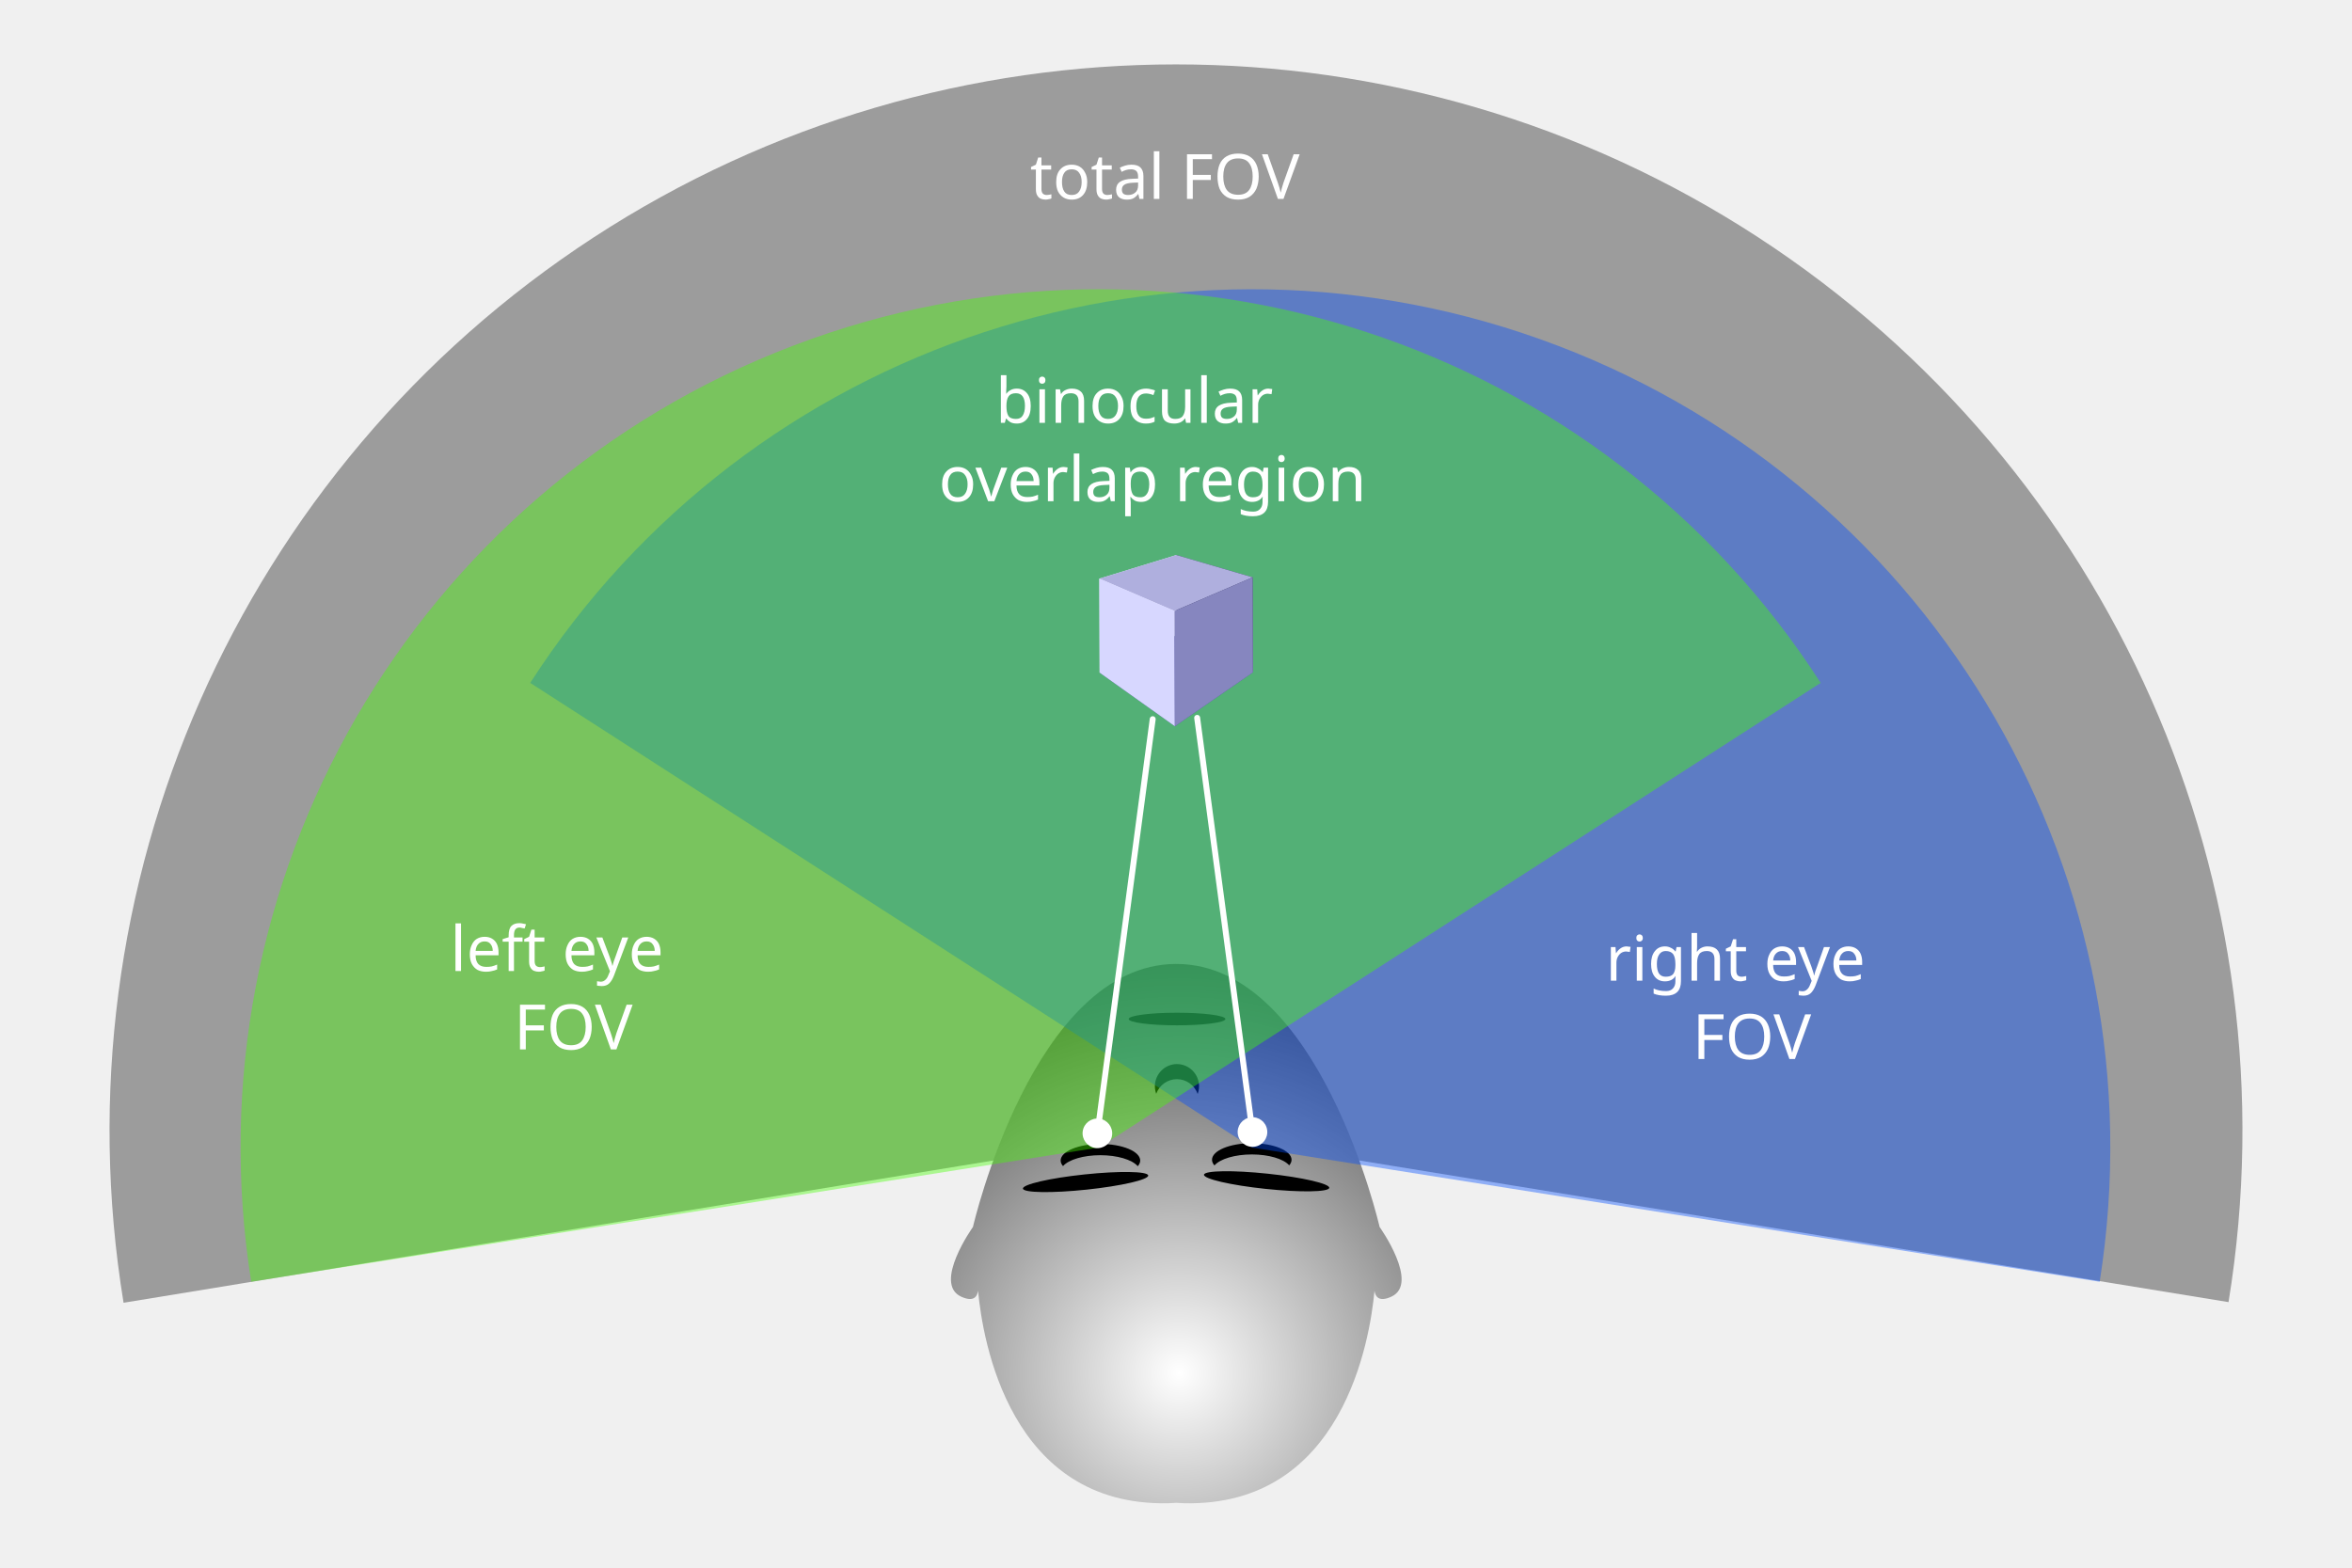
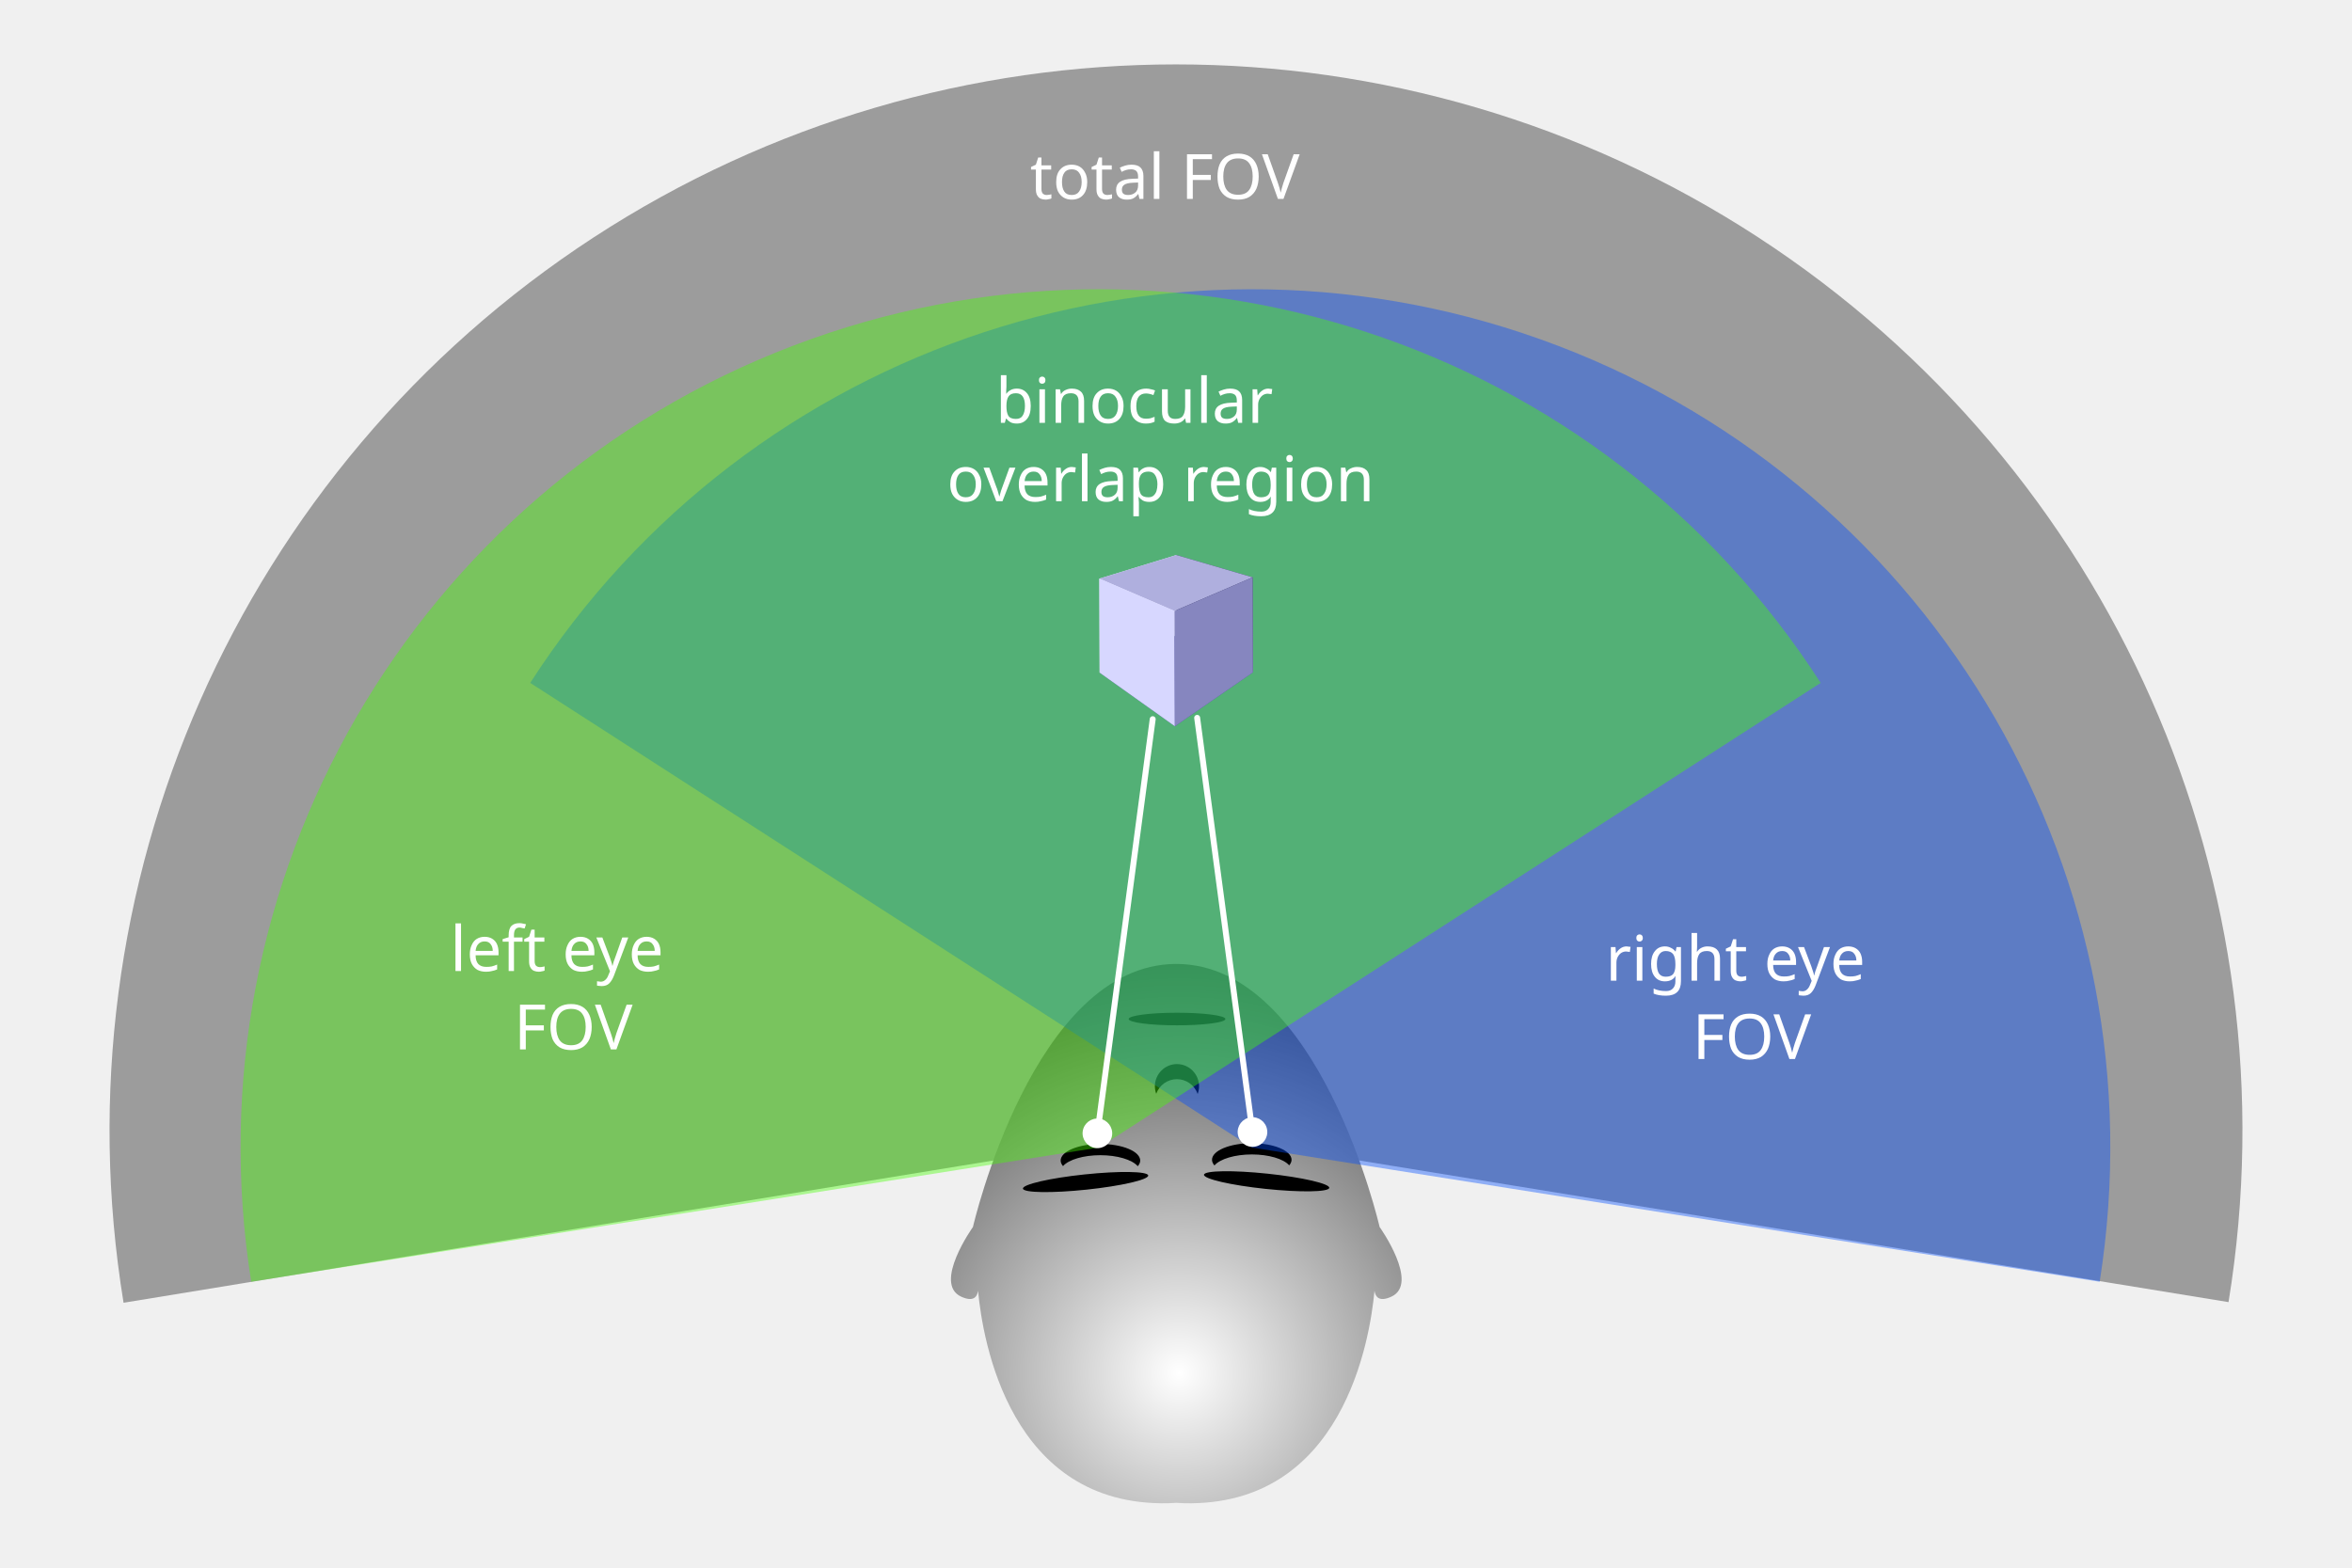
<svg xmlns="http://www.w3.org/2000/svg" xmlns:xlink="http://www.w3.org/1999/xlink" width="600" height="400" viewBox="0 0 158.75 105.833">
  <defs>
-     <radialGradient xlink:href="#a" id="b" cx="73.861" cy="251.565" fx="73.861" fy="251.565" r="15.208" gradientTransform="matrix(2.0102 0 0 1.9916 -68.886 -408.32)" gradientUnits="userSpaceOnUse" />
+     <radialGradient id="b" cx="73.861" cy="251.565" r="15.208" fx="73.861" fy="251.565" gradientTransform="matrix(2.0102 0 0 1.9916 -68.886 -408.32)" gradientUnits="userSpaceOnUse" xlink:href="#a" />
    <linearGradient id="a">
      <stop style="stop-color:#fff;stop-opacity:1" offset="0" />
      <stop style="stop-color:#3c3c3c;stop-opacity:1" offset="1" />
    </linearGradient>
-     <marker style="overflow:visible" id="c" refX="0" refY="0" orient="auto" markerWidth="1" markerHeight="1" viewBox="0 0 1 1" preserveAspectRatio="xMidYMid">
+     <marker style="overflow:visible" id="c" markerHeight="1" markerWidth="1" orient="auto" preserveAspectRatio="xMidYMid" refX="0" refY="0" viewBox="0 0 1 1">
      <path transform="scale(.5)" style="fill:#fff;fill-rule:evenodd;stroke:none" d="M5 0c0 2.76-2.24 5-5 5s-5-2.24-5-5 2.3-5 5-5c2.76 0 5 2.24 5 5z" />
    </marker>
  </defs>
  <path style="fill:#9c9c9c;fill-opacity:1;stroke:none;stroke-width:.4;stroke-linecap:round;stroke-linejoin:round;stroke-dasharray:none;stroke-opacity:1" d="M8.34 87.948a71.979 71.979 0 0 1 31.718-71.914 71.979 71.979 0 0 1 78.597-.023 71.979 71.979 0 0 1 31.761 71.894L79.375 76.326Z" />
  <text xml:space="preserve" style="font-size:4.233px;font-family:FreeSerif;-inkscape-font-specification:'FreeSerif, Normal';fill:#9c9c9c;fill-opacity:1;stroke:none;stroke-width:.4;stroke-linecap:round;stroke-linejoin:round;stroke-dasharray:none;stroke-opacity:1" x="69.529" y="13.431">
    <tspan style="font-style:normal;font-variant:normal;font-weight:400;font-stretch:normal;font-size:4.233px;font-family:sans-serif;-inkscape-font-specification:sans-serif;fill:#fff;fill-opacity:1;stroke:none;stroke-width:.4;stroke-opacity:1" x="69.529" y="13.431">total FOV</tspan>
  </text>
  <path style="fill:url(#b);stroke-width:.5;stroke-linecap:round;stroke-linejoin:round" d="M79.38 65.075c-9.64.02-13.71 17.757-13.71 17.757s-2.721 3.816-.795 4.704c.812.374 1.077.031 1.141-.4.306 3.313 2.127 14.575 12.838 14.346a9.52 9.52 0 0 0 .54-.027c.177.014.357.023.54.027 10.711.23 12.532-11.034 12.837-14.345.065.43.33.773 1.141.399 1.927-.888-.794-4.704-.794-4.704s-4.07-17.736-13.71-17.757l-.014.017z" />
  <g transform="translate(-27.117 -93.595)">
    <path style="fill:#000;fill-opacity:1;stroke-width:.682;stroke-linecap:round;stroke-linejoin:round" d="M101.391 170.824a2.685 1.12 0 0 0-2.685 1.12 2.685 1.12 0 0 0 .16.373 2.685 1.12 0 0 1 2.517-.736 2.685 1.12 0 0 1 2.528.744 2.685 1.12 0 0 0 .166-.38 2.685 1.12 0 0 0-2.686-1.121z" />
    <path style="fill:#000;fill-opacity:1;stroke-width:.589;stroke-linecap:round;stroke-linejoin:round" d="M106.557 165.43a1.49 1.504 0 0 0-1.49 1.505 1.49 1.504 0 0 0 .089.5 1.49 1.504 0 0 1 1.396-.987 1.49 1.504 0 0 1 1.403.998 1.49 1.504 0 0 0 .092-.511 1.49 1.504 0 0 0-1.49-1.504z" />
    <ellipse style="fill:#000;fill-opacity:1;stroke-width:.5;stroke-linecap:round;stroke-linejoin:round" cx="106.562" cy="162.388" rx="3.264" ry=".425" />
    <ellipse style="fill:#000;fill-opacity:1;stroke-width:.539;stroke-linecap:round;stroke-linejoin:round" cx="74.95" cy="183.09" rx="4.251" ry=".518" transform="matrix(.99448 -.1049 .1412 .98998 0 0)" />
    <path style="fill:#000;fill-opacity:1;stroke-width:.682;stroke-linecap:round;stroke-linejoin:round" d="M111.607 170.772a2.685 1.12 0 0 1 2.685 1.12 2.685 1.12 0 0 1-.159.374 2.685 1.12 0 0 0-2.517-.736 2.685 1.12 0 0 0-2.529.744 2.685 1.12 0 0 1-.165-.381 2.685 1.12 0 0 1 2.685-1.121z" />
    <ellipse style="fill:#000;fill-opacity:1;stroke-width:.539;stroke-linecap:round;stroke-linejoin:round" cx="-136.048" cy="160.681" rx="4.251" ry=".518" transform="matrix(-.99448 -.1049 -.1412 .98998 0 0)" />
  </g>
  <path style="fill:#004dff;fill-opacity:.403;stroke-width:.778;stroke-linecap:round;stroke-linejoin:round" d="M157.867-51.48a57.937 57.937 0 0 1-50.164 53.042 57.937 57.937 0 0 1-62.24-38.157l54.634-19.279z" transform="scale(1 -1) rotate(-13.346)" />
  <path style="display:inline;fill:#4f0;fill-opacity:.399;stroke-width:.778;stroke-linecap:round;stroke-linejoin:round" d="M3.477-88.107a57.937 57.937 0 0 1-50.164 53.041 57.937 57.937 0 0 1-62.241-38.157L-54.293-92.5z" transform="rotate(166.654)" />
  <text xml:space="preserve" style="font-style:normal;font-variant:normal;font-weight:400;font-stretch:normal;font-size:4.233px;font-family:sans-serif;-inkscape-font-specification:sans-serif;text-align:center;text-anchor:middle;fill:#fff;fill-opacity:1;stroke:none;stroke-width:.4;stroke-linecap:round;stroke-linejoin:round;stroke-dasharray:none;stroke-opacity:1" x="40.342" y="65.552">
    <tspan style="text-align:center;text-anchor:middle;stroke-width:.4" x="40.342" y="65.552">left eye</tspan>
    <tspan style="text-align:center;text-anchor:middle;stroke-width:.4" x="40.342" y="70.843">FOV</tspan>
  </text>
  <text xml:space="preserve" style="font-style:normal;font-variant:normal;font-weight:400;font-stretch:normal;font-size:4.233px;font-family:sans-serif;-inkscape-font-specification:sans-serif;text-align:center;text-anchor:middle;fill:#fff;fill-opacity:1;stroke:none;stroke-width:.4;stroke-linecap:round;stroke-linejoin:round;stroke-dasharray:none;stroke-opacity:1" x="119.889" y="66.202">
    <tspan style="text-align:center;text-anchor:middle;stroke-width:.4" x="119.889" y="66.202">right eye</tspan>
    <tspan style="text-align:center;text-anchor:middle;stroke-width:.4" x="119.889" y="71.494">FOV</tspan>
  </text>
  <g style="fill:#004dff;fill-opacity:1;stroke-width:1.89;stroke-linecap:round;stroke-linejoin:round">
    <path style="fill:#e9e9ff;fill-rule:evenodd;stroke:none;stroke-linejoin:round" d="m79.417 42.879-5.196 2.534-.02-6.35 5.199-1.594z" />
    <path style="fill:#353564;fill-rule:evenodd;stroke:none;stroke-linejoin:round" d="m84.569 45.389-.02-6.415-5.149-1.505.017 5.41z" />
    <path style="fill:#4d4d9f;fill-rule:evenodd;stroke:none;stroke-linejoin:round" d="m84.569 45.389-5.27 3.64-5.078-3.616 5.196-2.534z" />
    <path style="fill:#afafde;fill-rule:evenodd;stroke:none;stroke-linejoin:round" d="m84.548 38.974-5.275 2.273-5.072-2.184 5.199-1.594z" />
    <path style="fill:#d7d7ff;fill-rule:evenodd;stroke:none;stroke-linejoin:round" d="m79.299 49.03-.025-7.783-5.073-2.184.02 6.35z" />
    <path style="fill:#8686bf;fill-rule:evenodd;stroke:none;stroke-linejoin:round" d="m84.569 45.389-5.27 3.64-.025-7.782 5.274-2.273z" />
  </g>
  <path style="display:inline;fill:#004dff;fill-opacity:1;stroke:#fff;stroke-width:.4;stroke-linecap:round;stroke-linejoin:round;stroke-dasharray:none;stroke-opacity:1;marker-start:url(#c);marker-end:url(#DartArrow)" d="m74.069 76.511 3.734-27.961" />
  <text xml:space="preserve" style="font-style:normal;font-variant:normal;font-weight:400;font-stretch:normal;font-size:4.233px;font-family:sans-serif;-inkscape-font-specification:sans-serif;text-align:center;text-anchor:middle;fill:#fff;fill-opacity:1;stroke:none;stroke-width:.4;stroke-linecap:round;stroke-linejoin:round;stroke-dasharray:none;stroke-opacity:1" x="79.313" y="28.548">
    <tspan style="fill:#fff;fill-opacity:1;stroke-width:.4" x="79.313" y="28.548">binocular</tspan>
-     <tspan style="fill:#fff;fill-opacity:1;stroke-width:.4" x="79.986" y="33.839">overlap region </tspan>
+     <tspan style="fill:#fff;fill-opacity:1;stroke-width:.4" x="79.986" y="33.839">overlap region</tspan>
  </text>
  <path style="display:inline;fill:#004dff;fill-opacity:1;stroke:#fff;stroke-width:.4;stroke-linecap:round;stroke-linejoin:round;stroke-dasharray:none;stroke-opacity:1;marker-start:url(#c);marker-end:url(#DartArrow)" d="m84.537 76.423-3.734-27.962" />
</svg>
